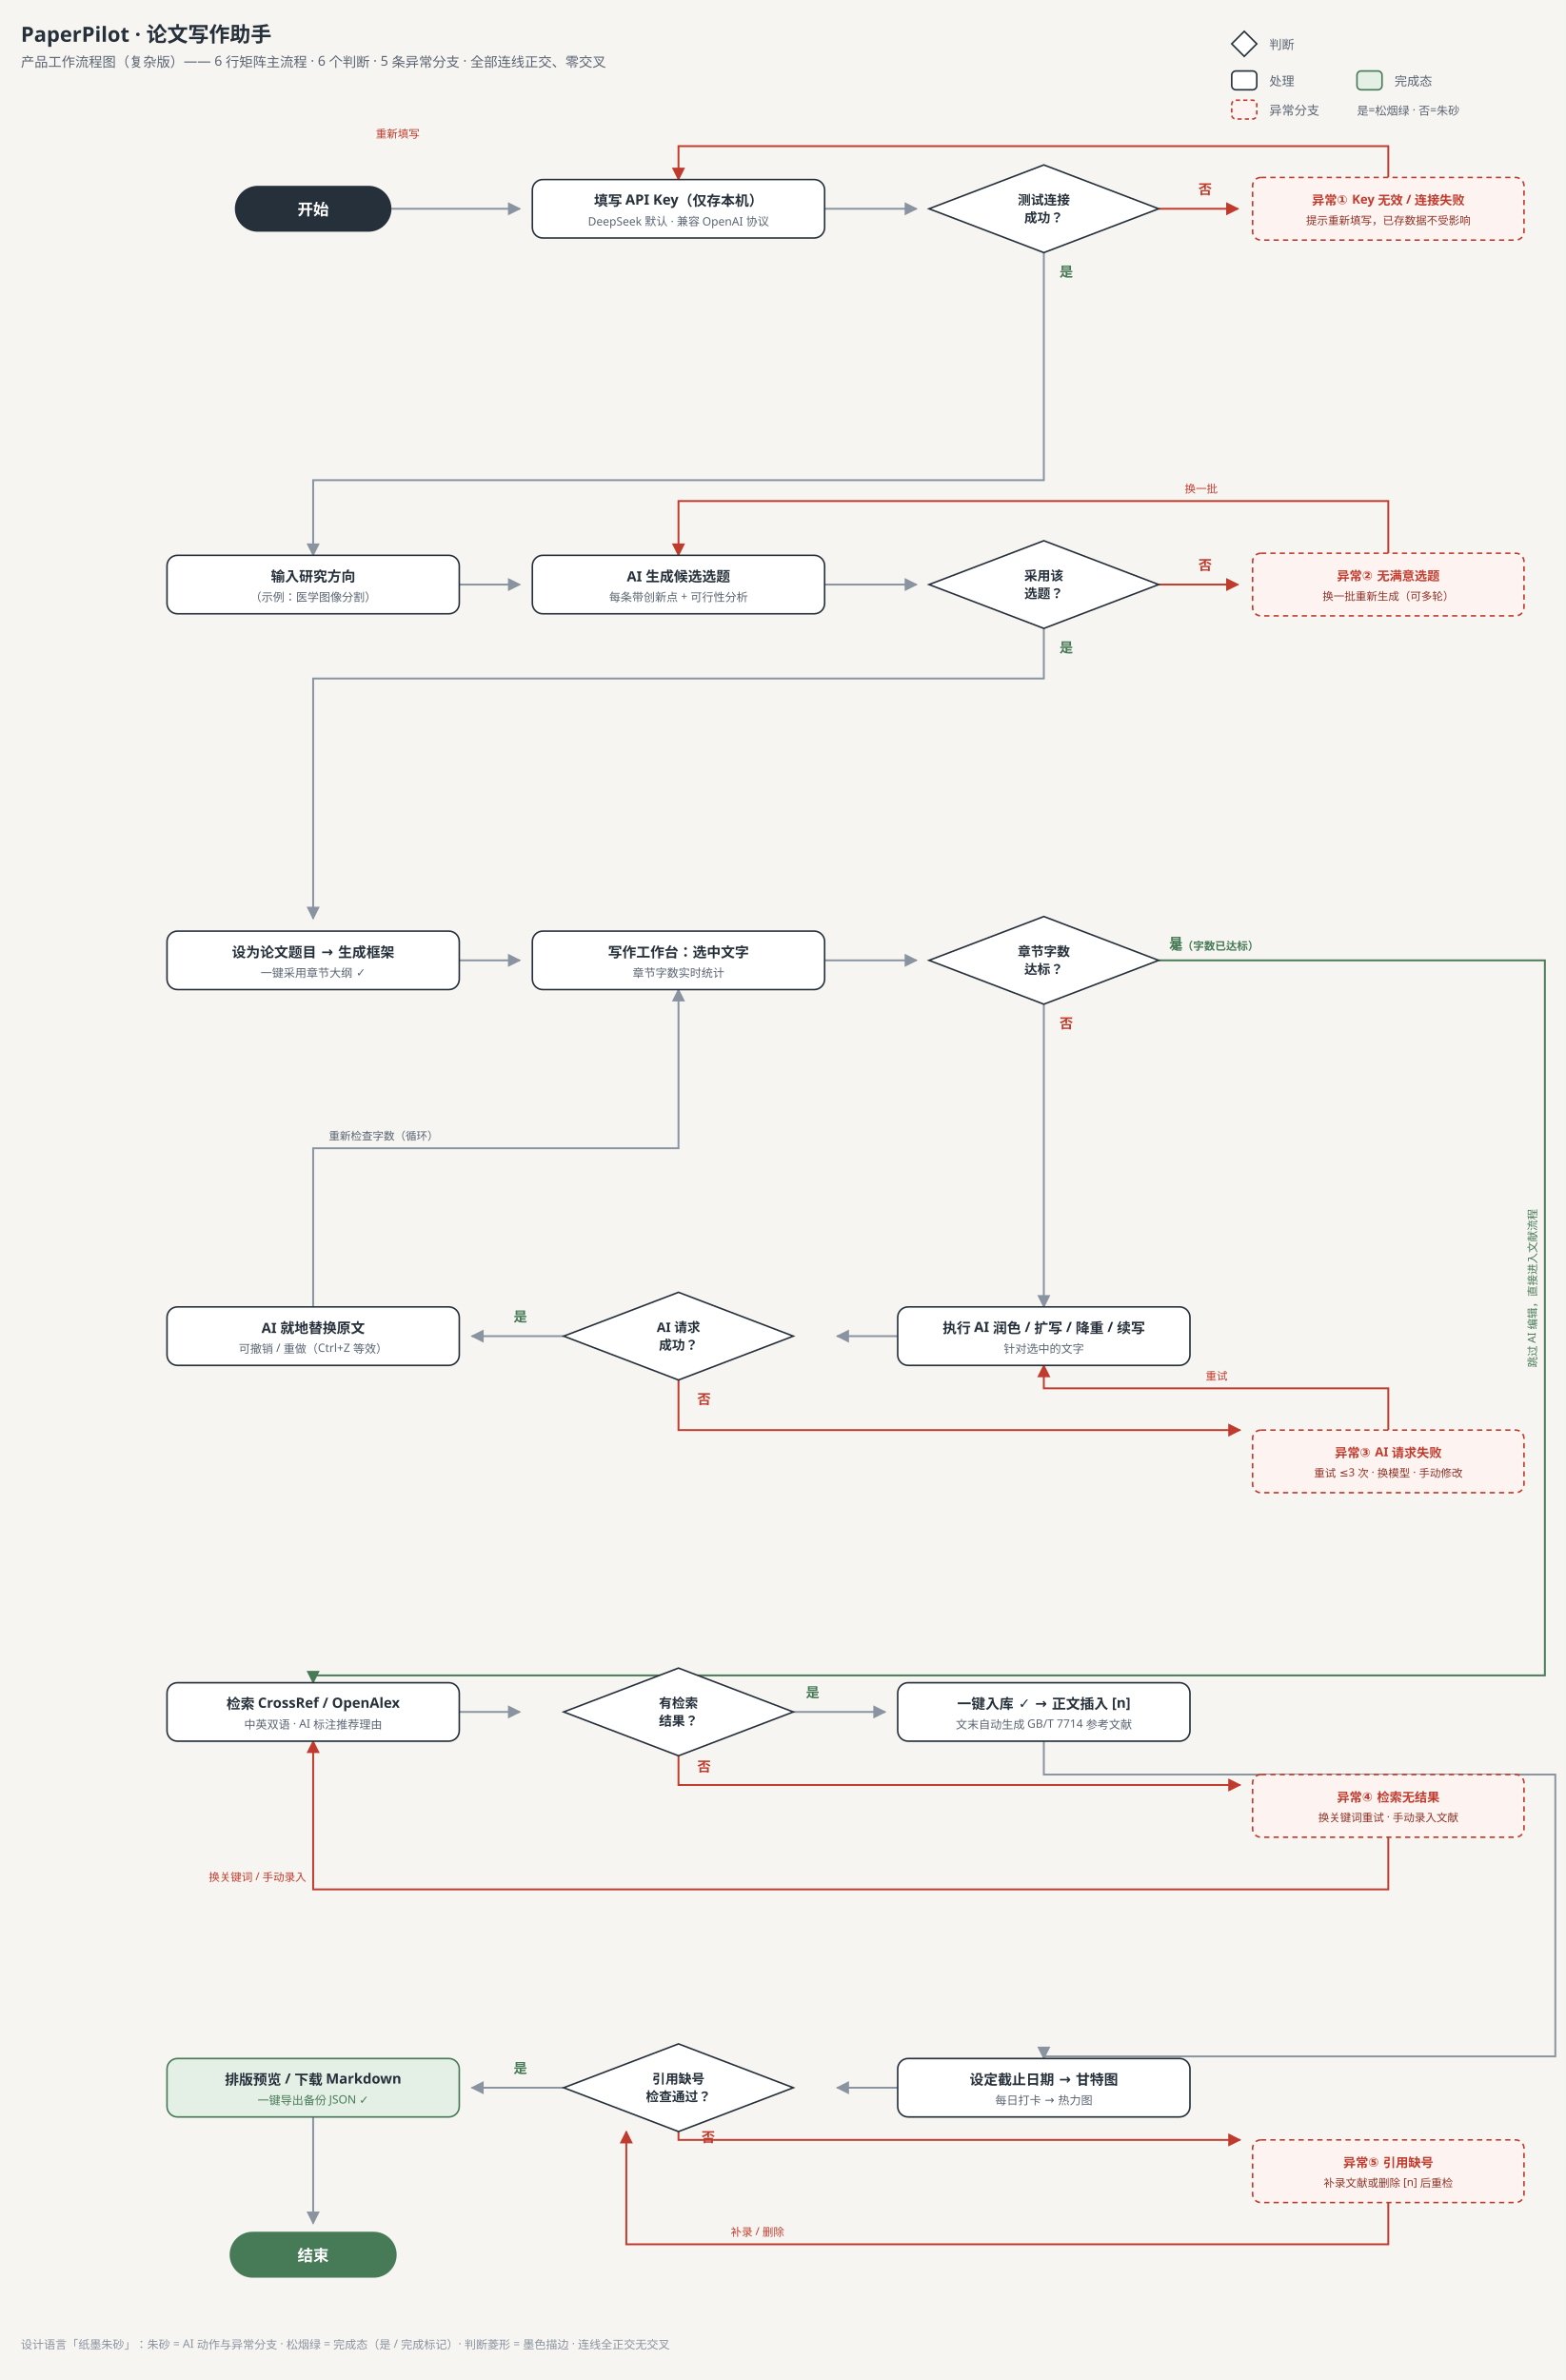
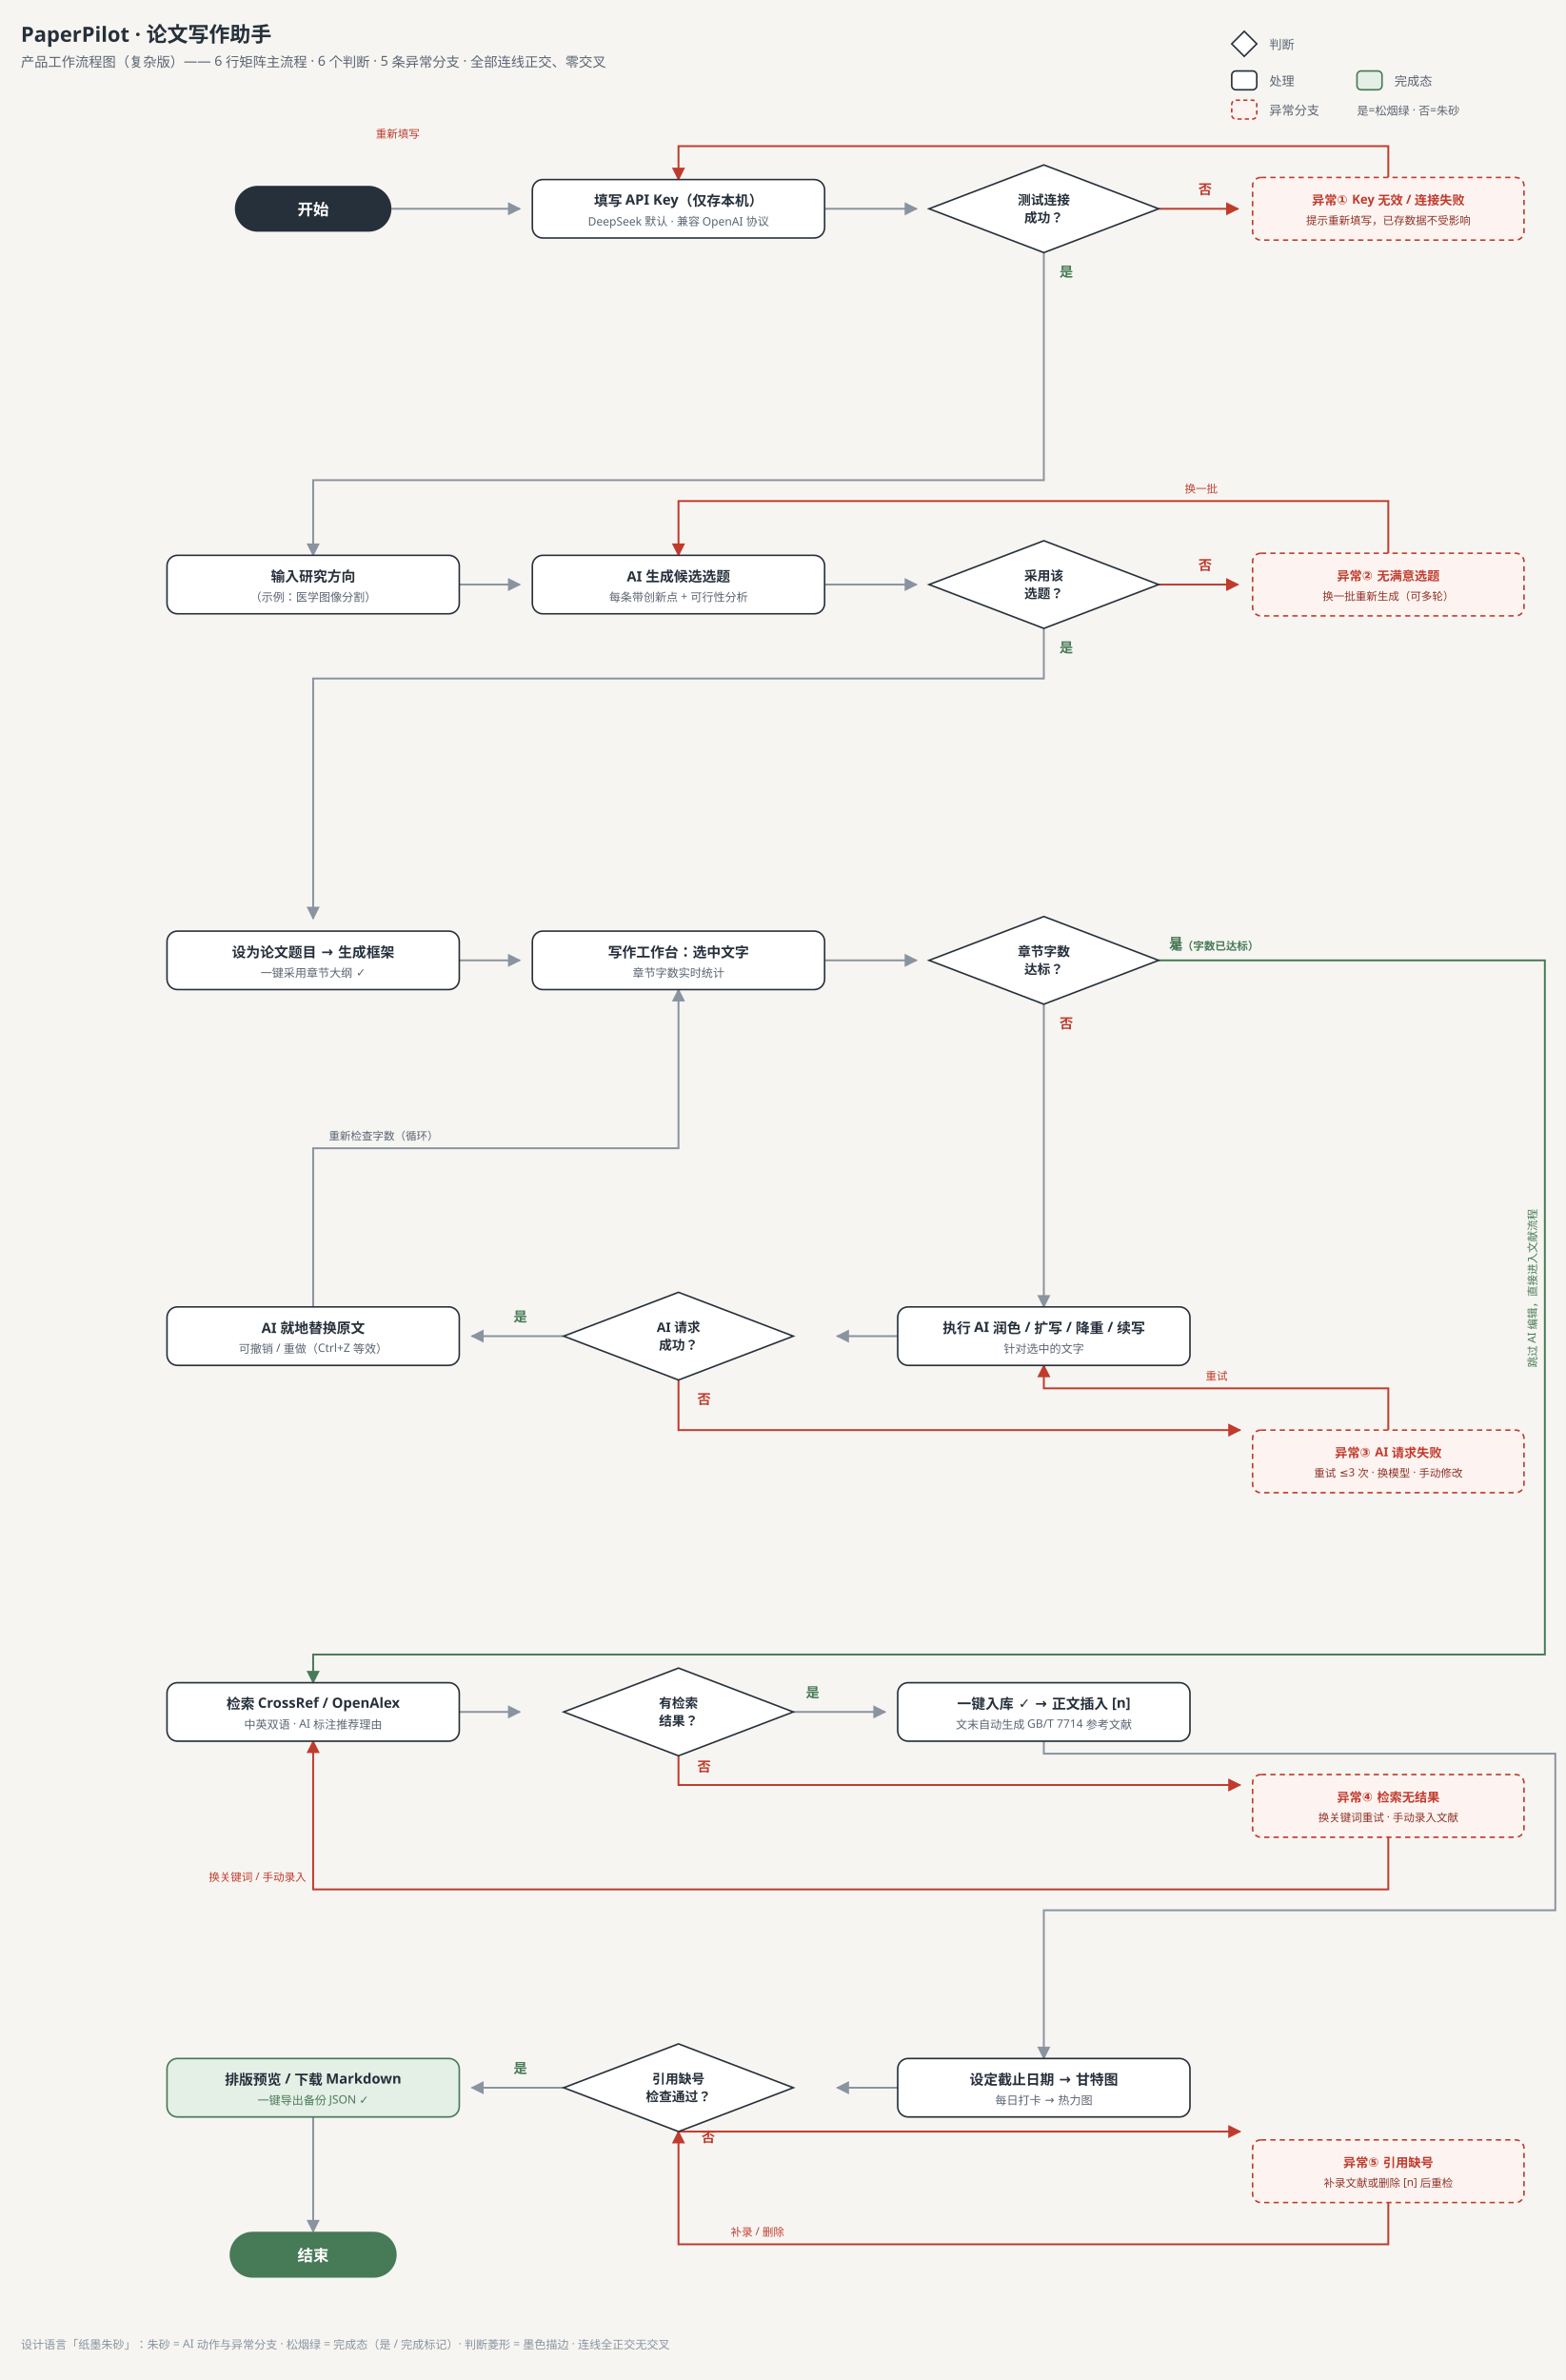
<svg xmlns="http://www.w3.org/2000/svg" width="1500" height="2280" viewBox="0 0 1500 2280" font-family="PingFang SC, Hiragino Sans GB, Microsoft YaHei, sans-serif">
  <defs>
    <marker id="arr" viewBox="0 0 10 10" refX="9" refY="5" markerWidth="7" markerHeight="7" orient="auto-start-reverse">
      <path d="M0 0 L10 5 L0 10 Z" fill="#8A93A0" />
    </marker>
    <marker id="arr-red" viewBox="0 0 10 10" refX="9" refY="5" markerWidth="7" markerHeight="7" orient="auto-start-reverse">
      <path d="M0 0 L10 5 L0 10 Z" fill="#C03B2D" />
    </marker>
    <marker id="arr-jade" viewBox="0 0 10 10" refX="9" refY="5" markerWidth="7" markerHeight="7" orient="auto-start-reverse">
      <path d="M0 0 L10 5 L0 10 Z" fill="#477A56" />
    </marker>
  </defs>
  <rect x="0" y="0" width="1500" height="2280" fill="#F6F5F1" />
  <text x="20" y="40" font-size="20" font-weight="700" fill="#26303B">PaperPilot · 论文写作助手</text>
  <text x="20" y="64" font-size="13" fill="#5A6472">产品工作流程图（复杂版）—— 6 行矩阵主流程 · 6 个判断 · 5 条异常分支 · 全部连线正交、零交叉</text>
  <g font-size="12" fill="#5A6472">
    <polygon points="1192,30 1204,42 1192,54 1180,42" fill="#fff" stroke="#26303B" stroke-width="1.5" />
    <text x="1216" y="47">判断</text>
    <rect x="1180" y="68" width="24" height="18" rx="4" fill="#fff" stroke="#26303B" stroke-width="1.5" />
    <text x="1216" y="82">处理</text>
    <rect x="1180" y="96" width="24" height="18" rx="4" fill="#FDF4F1" stroke="#C03B2D" stroke-width="1.5" stroke-dasharray="4 3" />
    <text x="1216" y="110">异常分支</text>
    <rect x="1300" y="68" width="24" height="18" rx="4" fill="#E4EFE6" stroke="#477A56" stroke-width="1.5" />
    <text x="1336" y="82">完成态</text>
    <text x="1300" y="110" font-size="11">是=松烟绿 · 否=朱砂</text>
  </g>
  <g stroke="#8A93A0" stroke-width="1.8" fill="none" marker-end="url(#arr)">
    <path d="M375 200 H 498" />
    <path d="M790 200 H 878" />
    <path d="M1000 242 V 460 H 300 V 532" />
    <path d="M440 560 H 498" />
    <path d="M790 560 H 878" />
    <path d="M1000 602 V 650 H 300 V 880" />
    <path d="M440 920 H 498" />
    <path d="M790 920 H 878" />
    <path d="M1000 962 V 1252" />
    <path d="M860 1280 H 802" />
    <path d="M540 1280 H 452" />
    <path d="M300 1252 V 1100 H 650 V 948" />
    <path d="M440 1640 H 498" />
    <path d="M760 1640 H 848" />
-     <path d="M1000 1668 V 1700 H 1490 V 1970 H 1000 V 1972" />
+     <path d="M1000 1668 V 1680 H 1490 V 1830 H 1000 V 1972" />
    <path d="M860 2000 H 802" />
    <path d="M540 2000 H 452" />
-     <path d="M300 2028 V 2130" />
+     <path d="M300 2028 V 2138" />
  </g>
-   <path d="M1110 920 H 1480 V 1605 H 300 V 1612" fill="none" stroke="#477A56" stroke-width="1.8" marker-end="url(#arr-jade)" />
+   <path d="M1110 920 H 1480 V 1585 H 300 V 1612" fill="none" stroke="#477A56" stroke-width="1.8" marker-end="url(#arr-jade)" />
  <g fill="none" stroke="#C03B2D" stroke-width="1.8" marker-end="url(#arr-red)">
    <path d="M1110 200 H 1186" />
    <path d="M1110 560 H 1186" />
    <path d="M650 1322 V 1370 H 1188" />
    <path d="M650 1682 V 1710 H 1188" />
-     <path d="M650 2042 V 2050 H 1188" />
+     <path d="M650 2042 H 1188" />
  </g>
  <g fill="none" stroke="#C03B2D" stroke-width="1.8" marker-end="url(#arr-red)">
    <path d="M1330 170 V 140 H 650 V 172" />
    <path d="M1330 530 V 480 H 650 V 532" />
    <path d="M1330 1370 V 1330 H 1000 V 1308" />
    <path d="M1330 1760 V 1810 H 300 V 1668" />
-     <path d="M1330 2110 V 2150 H 600 V 2042" />
+     <path d="M1330 2110 V 2150 H 650 V 2042" />
  </g>
  <rect x="225" y="178" width="150" height="44" rx="22" fill="#26303B" />
  <text x="300" y="206" font-size="15" font-weight="700" fill="#fff" text-anchor="middle">开始</text>
  <rect x="510" y="172" width="280" height="56" rx="10" fill="#fff" stroke="#26303B" stroke-width="1.5" />
  <text x="650" y="197" font-size="13.5" font-weight="600" fill="#26303B" text-anchor="middle">填写 API Key（仅存本机）</text>
  <text x="650" y="216" font-size="11" fill="#5A6472" text-anchor="middle">DeepSeek 默认 · 兼容 OpenAI 协议</text>
  <polygon points="1000,158 1110,200 1000,242 890,200" fill="#fff" stroke="#26303B" stroke-width="1.5" />
  <text x="1000" y="196" font-size="12.5" font-weight="600" fill="#26303B" text-anchor="middle">测试连接</text>
  <text x="1000" y="213" font-size="12.5" font-weight="600" fill="#26303B" text-anchor="middle">成功？</text>
  <rect x="160" y="532" width="280" height="56" rx="10" fill="#fff" stroke="#26303B" stroke-width="1.5" />
  <text x="300" y="557" font-size="13.5" font-weight="600" fill="#26303B" text-anchor="middle">输入研究方向</text>
  <text x="300" y="576" font-size="11" fill="#5A6472" text-anchor="middle">（示例：医学图像分割）</text>
  <rect x="510" y="532" width="280" height="56" rx="10" fill="#fff" stroke="#26303B" stroke-width="1.5" />
  <text x="650" y="557" font-size="13.5" font-weight="600" fill="#26303B" text-anchor="middle">AI 生成候选选题</text>
  <text x="650" y="576" font-size="11" fill="#5A6472" text-anchor="middle">每条带创新点 + 可行性分析</text>
  <polygon points="1000,518 1110,560 1000,602 890,560" fill="#fff" stroke="#26303B" stroke-width="1.5" />
  <text x="1000" y="556" font-size="12.5" font-weight="600" fill="#26303B" text-anchor="middle">采用该</text>
  <text x="1000" y="573" font-size="12.5" font-weight="600" fill="#26303B" text-anchor="middle">选题？</text>
  <rect x="160" y="892" width="280" height="56" rx="10" fill="#fff" stroke="#26303B" stroke-width="1.5" />
  <text x="300" y="917" font-size="13.5" font-weight="600" fill="#26303B" text-anchor="middle">设为论文题目 → 生成框架</text>
  <text x="300" y="936" font-size="11" fill="#5A6472" text-anchor="middle">一键采用章节大纲 ✓</text>
  <rect x="510" y="892" width="280" height="56" rx="10" fill="#fff" stroke="#26303B" stroke-width="1.5" />
  <text x="650" y="917" font-size="13.5" font-weight="600" fill="#26303B" text-anchor="middle">写作工作台：选中文字</text>
  <text x="650" y="936" font-size="11" fill="#5A6472" text-anchor="middle">章节字数实时统计</text>
  <polygon points="1000,878 1110,920 1000,962 890,920" fill="#fff" stroke="#26303B" stroke-width="1.5" />
  <text x="1000" y="916" font-size="12.5" font-weight="600" fill="#26303B" text-anchor="middle">章节字数</text>
  <text x="1000" y="933" font-size="12.5" font-weight="600" fill="#26303B" text-anchor="middle">达标？</text>
  <rect x="860" y="1252" width="280" height="56" rx="10" fill="#fff" stroke="#26303B" stroke-width="1.5" />
  <text x="1000" y="1277" font-size="13.5" font-weight="600" fill="#26303B" text-anchor="middle">执行 AI 润色 / 扩写 / 降重 / 续写</text>
  <text x="1000" y="1296" font-size="11" fill="#5A6472" text-anchor="middle">针对选中的文字</text>
  <polygon points="650,1238 760,1280 650,1322 540,1280" fill="#fff" stroke="#26303B" stroke-width="1.5" />
  <text x="650" y="1276" font-size="12.5" font-weight="600" fill="#26303B" text-anchor="middle">AI 请求</text>
  <text x="650" y="1293" font-size="12.5" font-weight="600" fill="#26303B" text-anchor="middle">成功？</text>
  <rect x="160" y="1252" width="280" height="56" rx="10" fill="#fff" stroke="#26303B" stroke-width="1.5" />
  <text x="300" y="1277" font-size="13.5" font-weight="600" fill="#26303B" text-anchor="middle">AI 就地替换原文</text>
  <text x="300" y="1296" font-size="11" fill="#5A6472" text-anchor="middle">可撤销 / 重做（Ctrl+Z 等效）</text>
  <rect x="160" y="1612" width="280" height="56" rx="10" fill="#fff" stroke="#26303B" stroke-width="1.5" />
  <text x="300" y="1637" font-size="13.5" font-weight="600" fill="#26303B" text-anchor="middle">检索 CrossRef / OpenAlex</text>
  <text x="300" y="1656" font-size="11" fill="#5A6472" text-anchor="middle">中英双语 · AI 标注推荐理由</text>
  <polygon points="650,1598 760,1640 650,1682 540,1640" fill="#fff" stroke="#26303B" stroke-width="1.5" />
  <text x="650" y="1636" font-size="12.5" font-weight="600" fill="#26303B" text-anchor="middle">有检索</text>
  <text x="650" y="1653" font-size="12.5" font-weight="600" fill="#26303B" text-anchor="middle">结果？</text>
  <rect x="860" y="1612" width="280" height="56" rx="10" fill="#fff" stroke="#26303B" stroke-width="1.5" />
  <text x="1000" y="1637" font-size="13.5" font-weight="600" fill="#26303B" text-anchor="middle">一键入库 ✓ → 正文插入 [n]</text>
  <text x="1000" y="1656" font-size="11" fill="#5A6472" text-anchor="middle">文末自动生成 GB/T 7714 参考文献</text>
  <rect x="860" y="1972" width="280" height="56" rx="10" fill="#fff" stroke="#26303B" stroke-width="1.5" />
  <text x="1000" y="1997" font-size="13.5" font-weight="600" fill="#26303B" text-anchor="middle">设定截止日期 → 甘特图</text>
  <text x="1000" y="2016" font-size="11" fill="#5A6472" text-anchor="middle">每日打卡 → 热力图</text>
  <polygon points="650,1958 760,2000 650,2042 540,2000" fill="#fff" stroke="#26303B" stroke-width="1.5" />
  <text x="650" y="1996" font-size="12.5" font-weight="600" fill="#26303B" text-anchor="middle">引用缺号</text>
  <text x="650" y="2013" font-size="12.5" font-weight="600" fill="#26303B" text-anchor="middle">检查通过？</text>
  <rect x="160" y="1972" width="280" height="56" rx="10" fill="#E4EFE6" stroke="#477A56" stroke-width="1.5" />
  <text x="300" y="1997" font-size="13.5" font-weight="700" fill="#26303B" text-anchor="middle">排版预览 / 下载 Markdown</text>
  <text x="300" y="2016" font-size="11" fill="#477A56" text-anchor="middle">一键导出备份 JSON ✓</text>
  <rect x="220" y="2138" width="160" height="44" rx="22" fill="#477A56" />
  <text x="300" y="2166" font-size="15" font-weight="700" fill="#fff" text-anchor="middle">结束</text>
  <g font-size="13" font-weight="700" fill="#477A56">
    <text x="1015" y="265">是</text>
    <text x="1015" y="625">是</text>
    <text x="1120" y="908">是</text>
    <text x="492" y="1266">是</text>
    <text x="772" y="1626">是</text>
    <text x="492" y="1986">是</text>
  </g>
  <g font-size="13" font-weight="700" fill="#C03B2D">
    <text x="1148" y="186">否</text>
    <text x="1148" y="546">否</text>
    <text x="1015" y="985">否</text>
    <text x="668" y="1345">否</text>
    <text x="668" y="1697">否</text>
    <text x="672" y="2052">否</text>
  </g>
  <text x="1122" y="910" font-size="10.5" font-weight="600" fill="#477A56">是（字数已达标）</text>
  <text x="1472" y="1310" font-size="10.5" fill="#477A56" transform="rotate(-90 1472 1310)">跳过 AI 编辑，直接进入文献流程</text>
  <text x="315" y="1092" font-size="10.5" fill="#5A6472">重新检查字数（循环）</text>
  <text x="360" y="132" font-size="10.5" fill="#C03B2D">重新填写</text>
  <text x="1135" y="472" font-size="10.5" fill="#C03B2D">换一批</text>
  <text x="1155" y="1322" font-size="10.5" fill="#C03B2D">重试</text>
  <text x="200" y="1802" font-size="10.5" fill="#C03B2D">换关键词 / 手动录入</text>
  <text x="700" y="2142" font-size="10.5" fill="#C03B2D">补录 / 删除</text>
  <rect x="1200" y="170" width="260" height="60" rx="8" fill="#FDF4F1" stroke="#C03B2D" stroke-width="1.5" stroke-dasharray="5 4" />
  <text x="1330" y="196" font-size="12" font-weight="700" fill="#C03B2D" text-anchor="middle">异常① Key 无效 / 连接失败</text>
  <text x="1330" y="215" font-size="10.5" fill="#8F3328" text-anchor="middle">提示重新填写，已存数据不受影响</text>
  <rect x="1200" y="530" width="260" height="60" rx="8" fill="#FDF4F1" stroke="#C03B2D" stroke-width="1.5" stroke-dasharray="5 4" />
  <text x="1330" y="556" font-size="12" font-weight="700" fill="#C03B2D" text-anchor="middle">异常② 无满意选题</text>
  <text x="1330" y="575" font-size="10.5" fill="#8F3328" text-anchor="middle">换一批重新生成（可多轮）</text>
  <rect x="1200" y="1370" width="260" height="60" rx="8" fill="#FDF4F1" stroke="#C03B2D" stroke-width="1.5" stroke-dasharray="5 4" />
  <text x="1330" y="1396" font-size="12" font-weight="700" fill="#C03B2D" text-anchor="middle">异常③ AI 请求失败</text>
  <text x="1330" y="1415" font-size="10.5" fill="#8F3328" text-anchor="middle">重试 ≤3 次 · 换模型 · 手动修改</text>
  <rect x="1200" y="1700" width="260" height="60" rx="8" fill="#FDF4F1" stroke="#C03B2D" stroke-width="1.5" stroke-dasharray="5 4" />
  <text x="1330" y="1726" font-size="12" font-weight="700" fill="#C03B2D" text-anchor="middle">异常④ 检索无结果</text>
  <text x="1330" y="1745" font-size="10.5" fill="#8F3328" text-anchor="middle">换关键词重试 · 手动录入文献</text>
  <rect x="1200" y="2050" width="260" height="60" rx="8" fill="#FDF4F1" stroke="#C03B2D" stroke-width="1.5" stroke-dasharray="5 4" />
  <text x="1330" y="2076" font-size="12" font-weight="700" fill="#C03B2D" text-anchor="middle">异常⑤ 引用缺号</text>
  <text x="1330" y="2095" font-size="10.5" fill="#8F3328" text-anchor="middle">补录文献或删除 [n] 后重检</text>
  <text x="20" y="2250" font-size="11" fill="#8A93A0">设计语言「纸墨朱砂」：朱砂 = AI 动作与异常分支 · 松烟绿 = 完成态（是 / 完成标记）· 判断菱形 = 墨色描边 · 连线全正交无交叉</text>
</svg>
